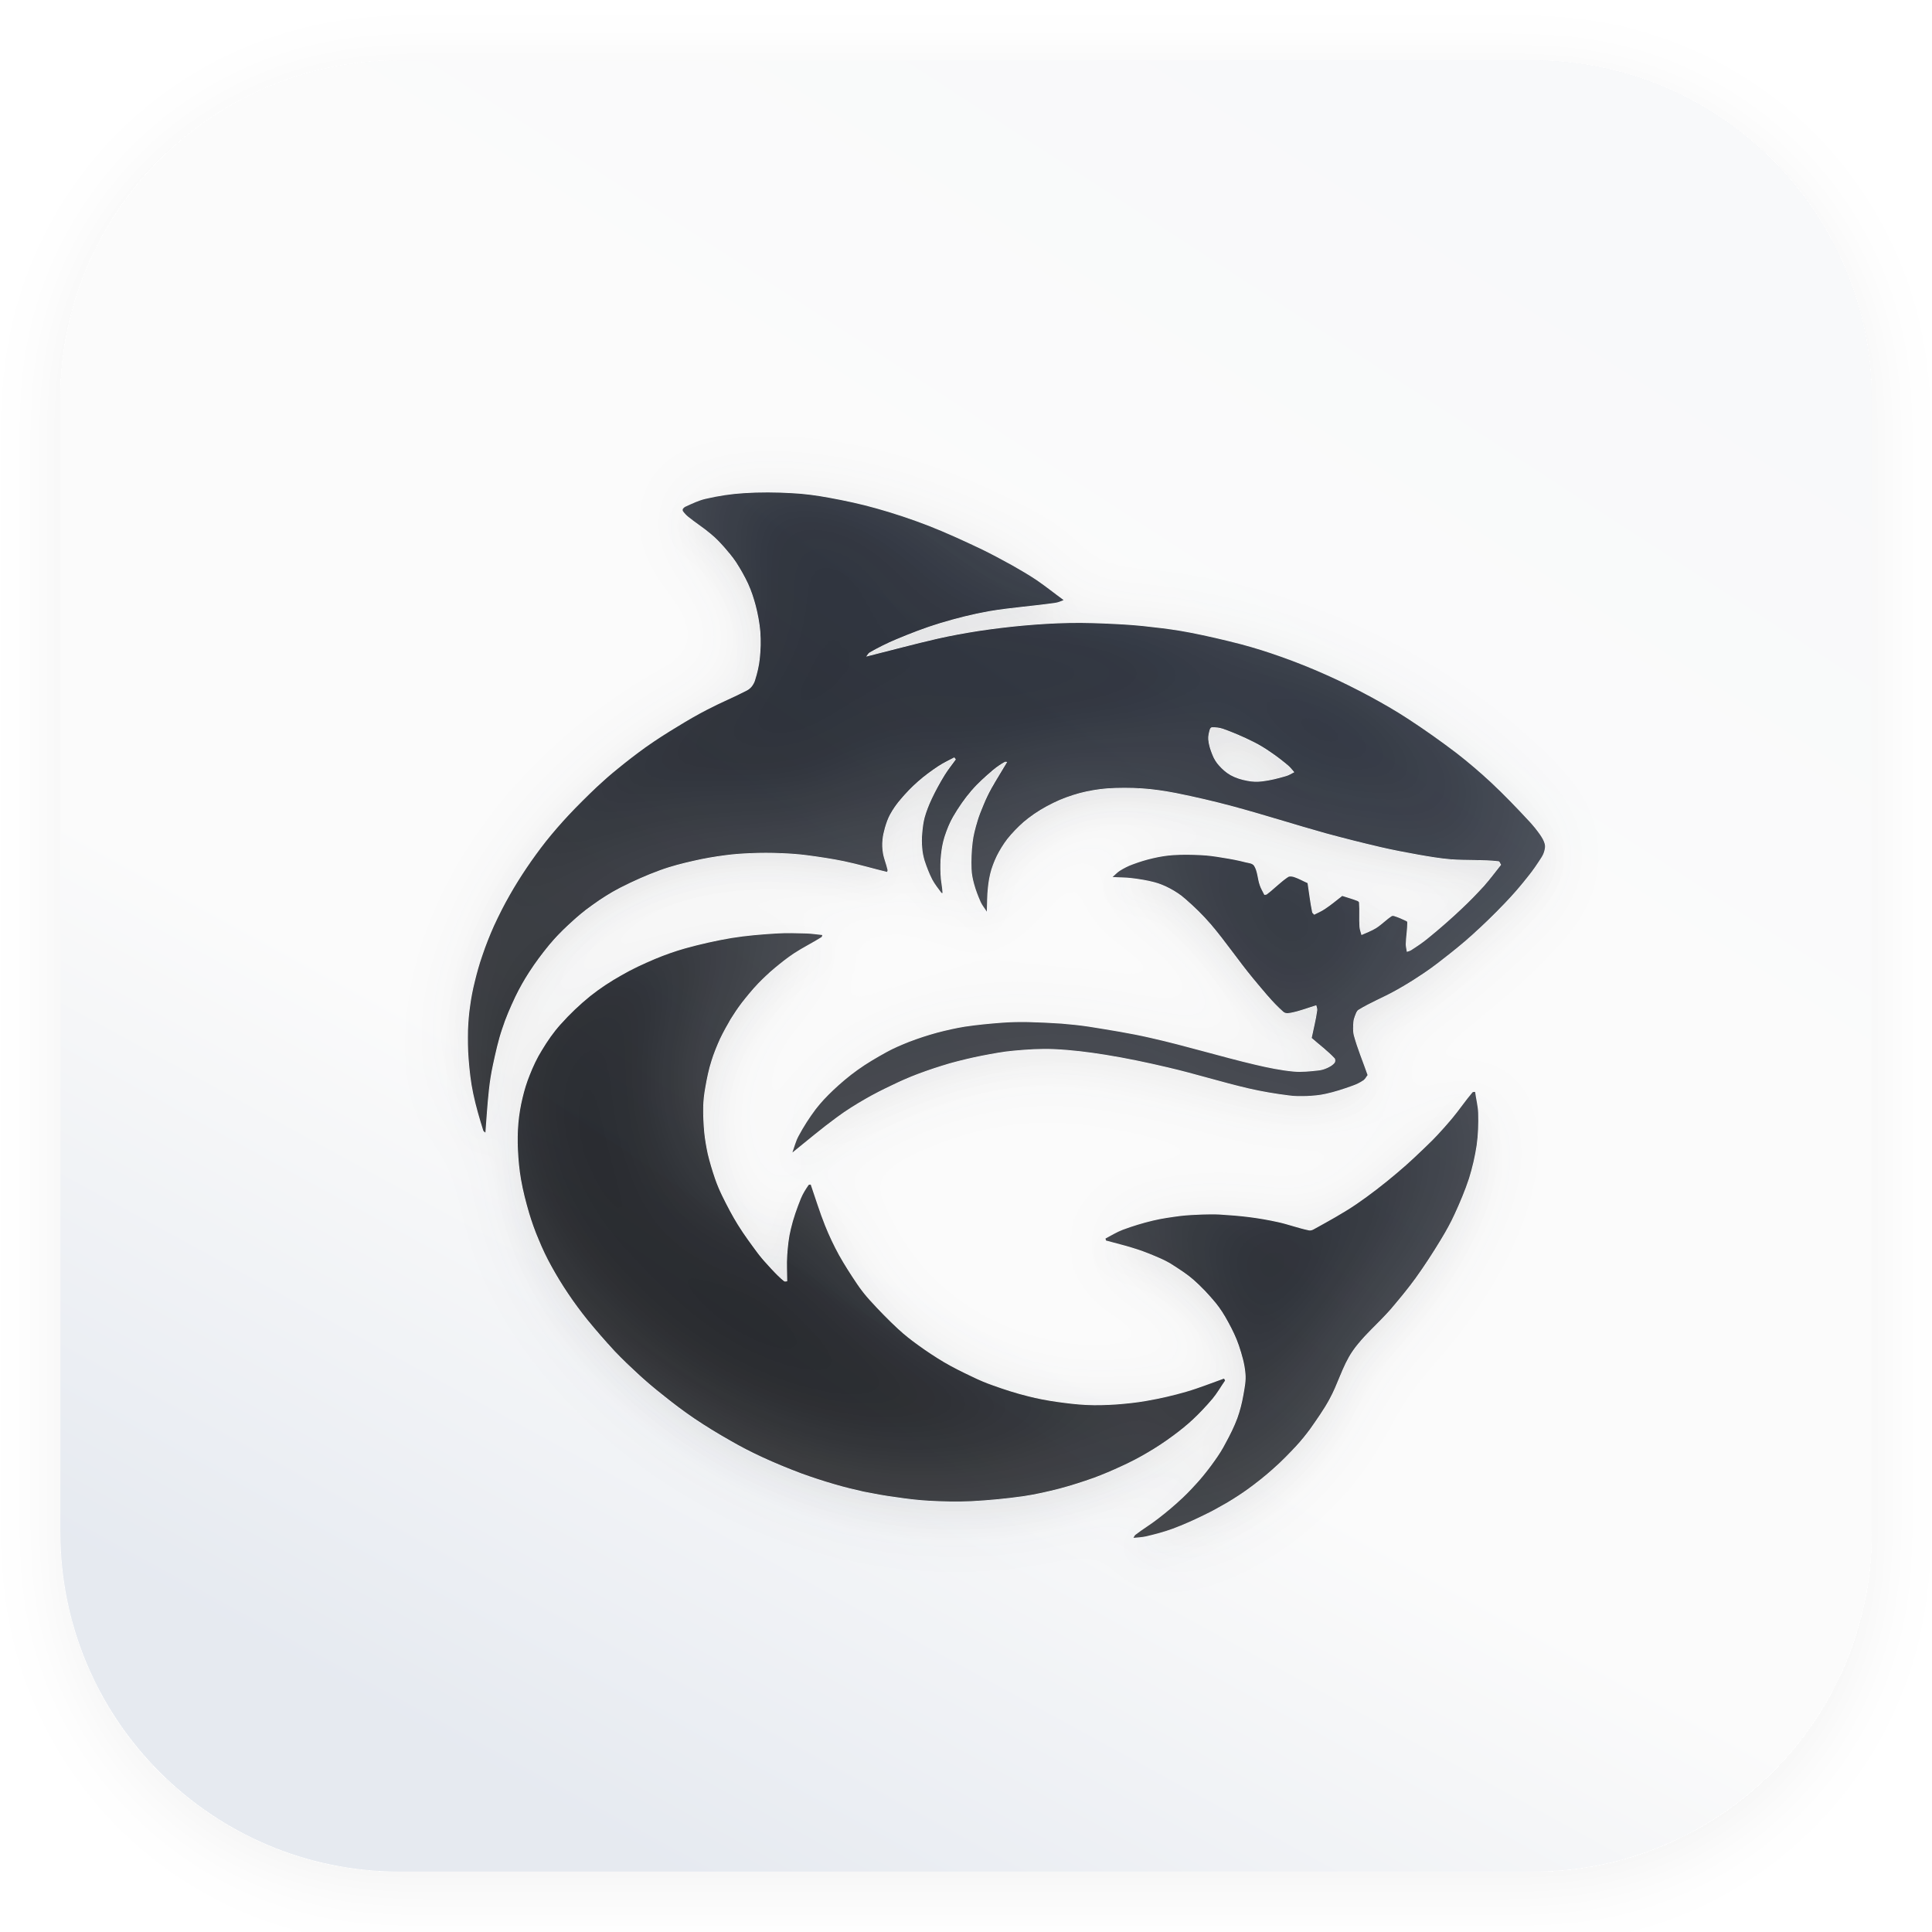
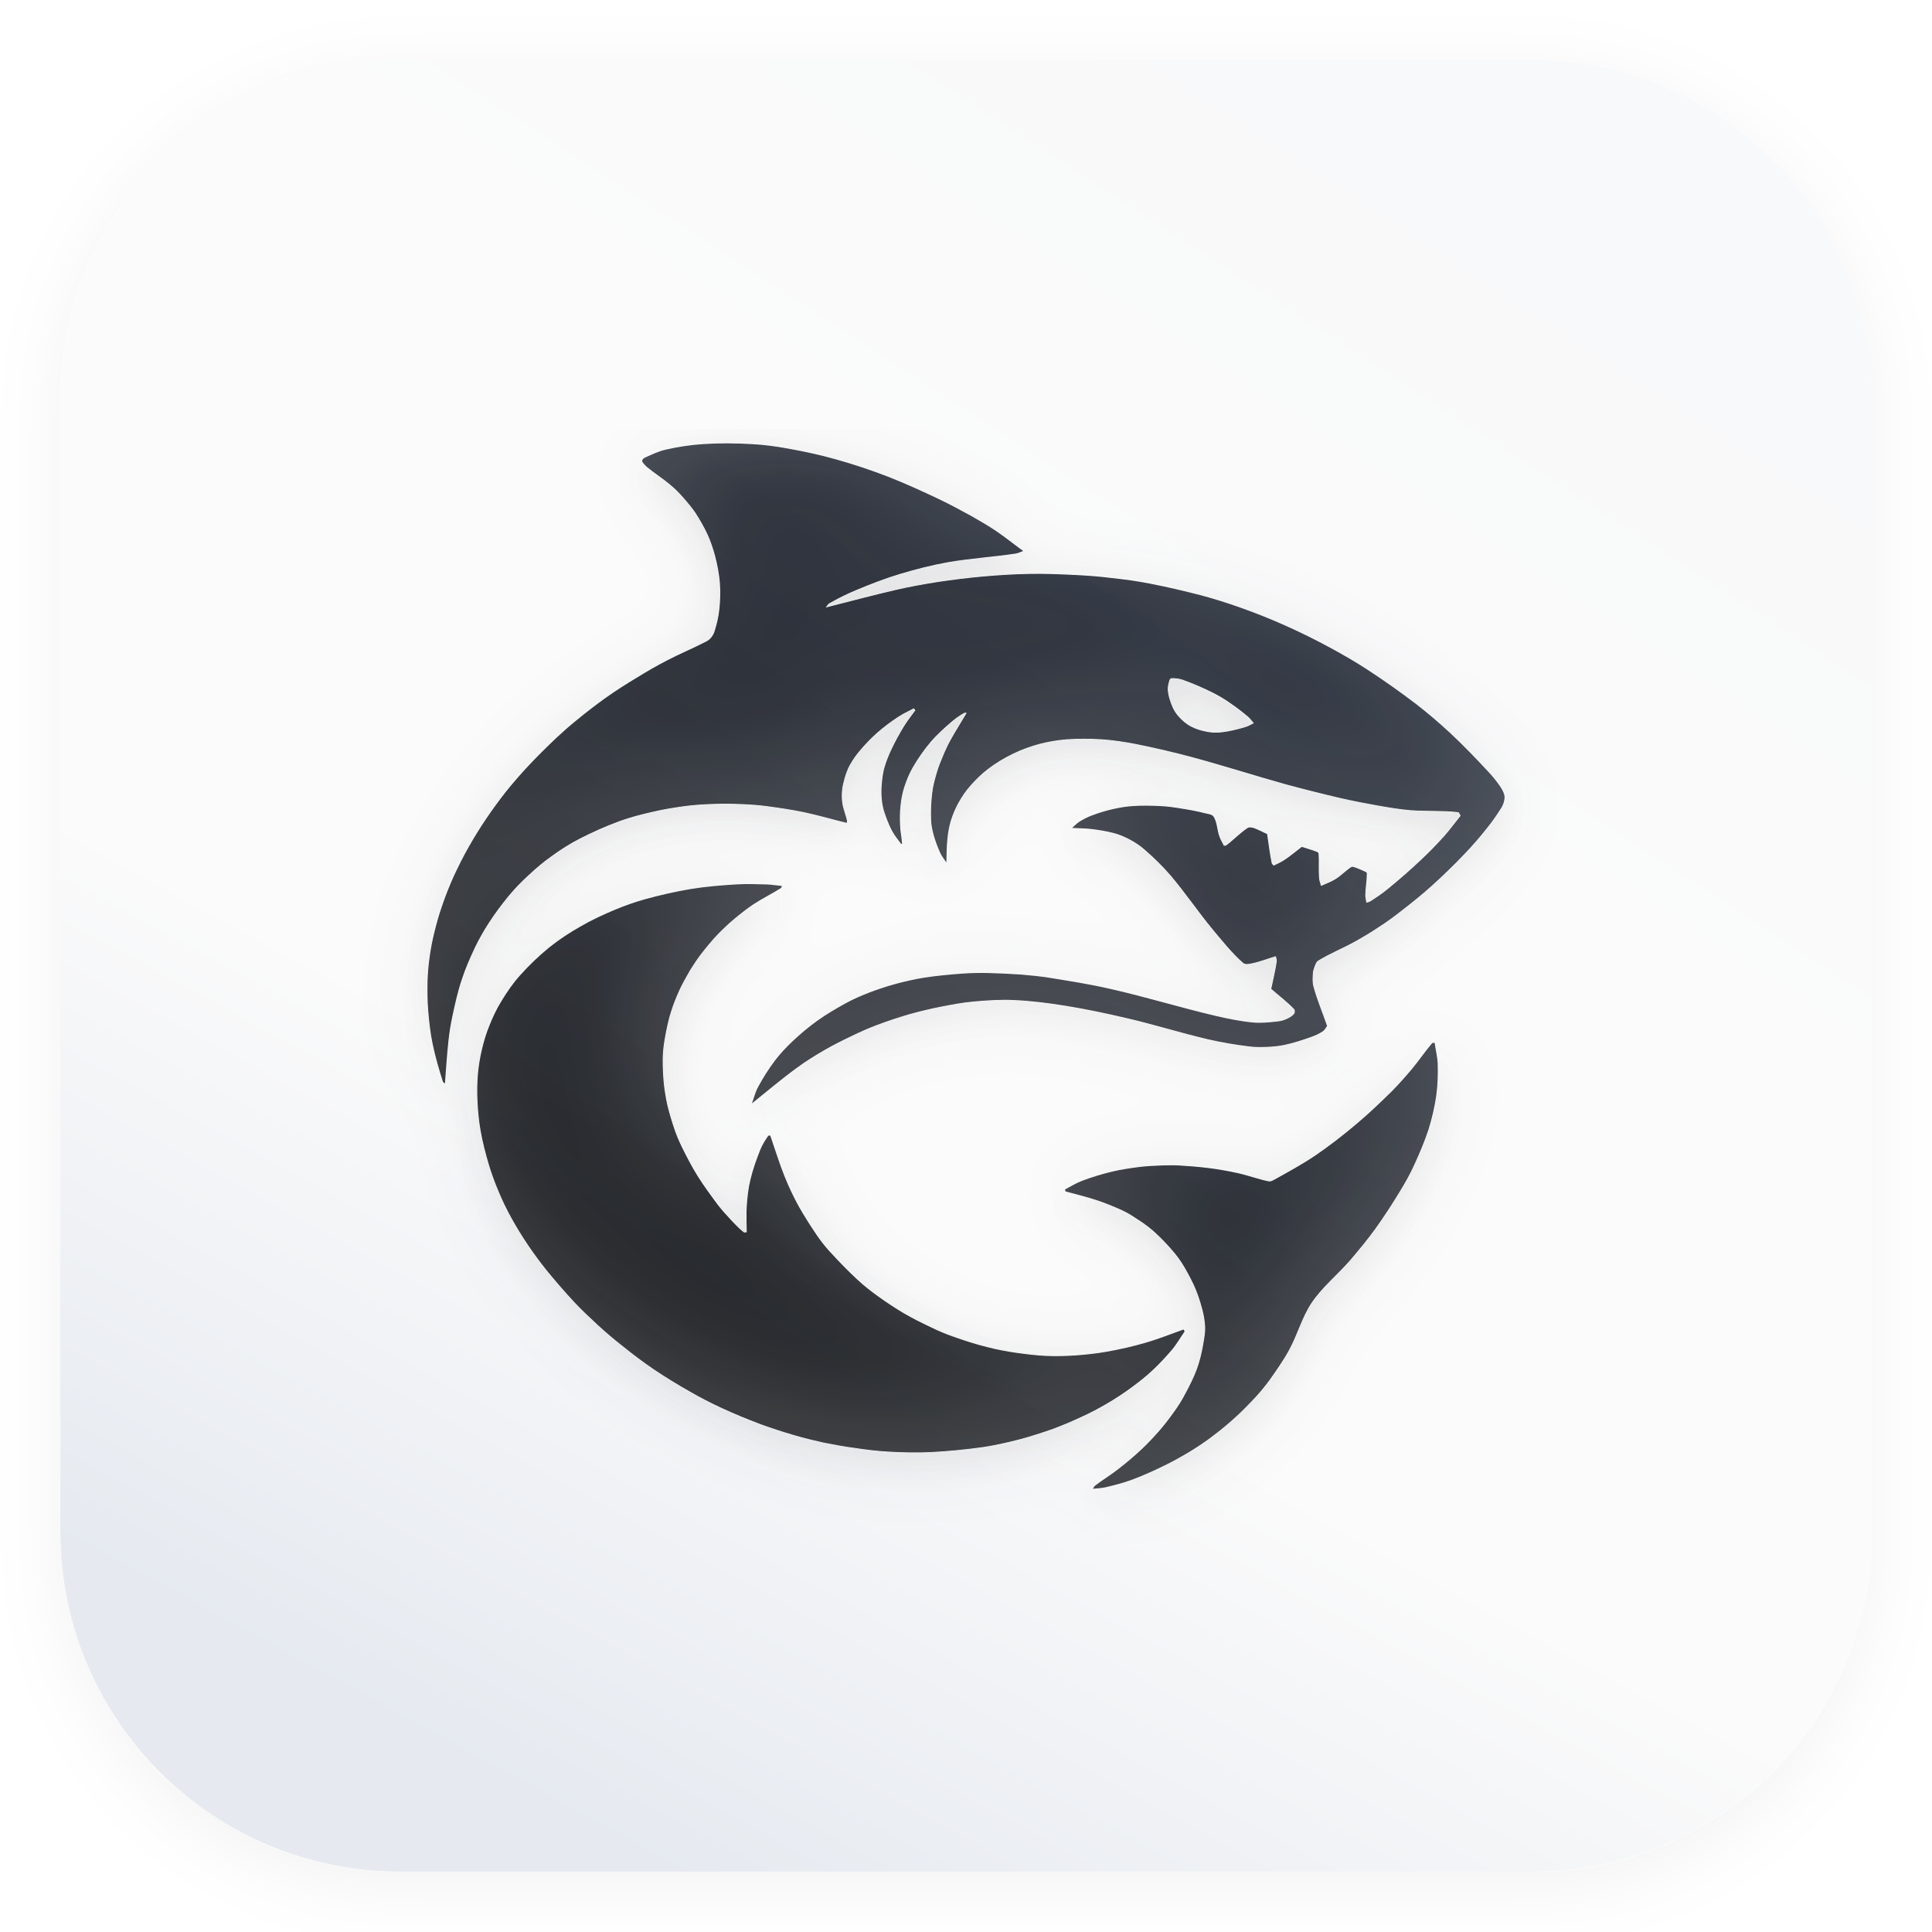
<svg xmlns="http://www.w3.org/2000/svg" width="1024" height="1024" viewBox="0 0 1024 1024" fill="none">
  <g transform="translate(32 32) scale(0.9375) translate(-40 -32)">
    <g filter="url(#filter0_d_1637_371)">
      <rect rx="192" width="1024" height="1024" transform="translate(40 32)" fill="#FBFBFB" />
      <rect rx="192" width="1024" height="1024" transform="translate(40 32)" fill="url(#paint0_linear_1637_371)" fill-opacity="0.4" />
      <rect rx="192" width="1024" height="1024" transform="translate(40 32)" fill="url(#paint1_linear_1637_371)" fill-opacity="0.8" />
      <g id="tray-glyph" filter="url(#filter1_ddi_1637_371)">
-         <path d="M892.7 636.0C892.1 636.1 891.4 635.9 891.0 636.3C886.3 641.8 882.3 647.8 877.7 653.3C873.5 658.3 869.2 663.1 864.7 667.7C857.1 675.1 849.5 682.5 841.3 689.3C832.8 696.5 823.9 703.4 814.7 709.7C805.8 715.7 796.4 720.8 787.0 726.0C786.1 726.5 785.0 726.9 784.0 726.7C777.1 725.3 770.5 722.8 763.7 721.3C757.4 719.9 751.0 718.8 744.7 718.0C738.3 717.2 731.8 716.7 725.3 716.3C721.6 716.1 717.8 716.2 714.0 716.3C709.1 716.5 704.2 716.7 699.3 717.3C693.4 718.1 687.5 718.9 681.7 720.3C675.0 721.9 668.4 723.9 662.0 726.3C658.0 727.8 654.4 730.1 650.7 732.0C650.8 732.4 650.9 732.9 651.0 733.3C657.8 735.2 664.7 736.8 671.3 739.0C676.8 740.8 682.1 743.0 687.3 745.3C690.1 746.6 692.8 748.0 695.3 749.7C699.8 752.6 704.3 755.5 708.3 759.0C713.5 763.6 718.3 768.7 722.7 774.0C725.9 777.9 728.6 782.2 731.0 786.7C733.7 791.6 736.2 796.7 738.0 802.0C740.0 808.0 741.8 814.1 742.3 820.3C742.8 825.0 741.8 829.7 741.0 834.3C740.1 839.5 738.8 844.7 737.0 849.7C734.9 855.3 732.2 860.7 729.3 866.0C727.3 869.9 724.9 873.7 722.3 877.3C719.3 881.6 716.1 885.7 712.7 889.7C709.1 893.8 705.3 897.9 701.3 901.7C696.2 906.5 690.9 911.0 685.3 915.3C680.5 919.1 675.2 922.2 670.3 926.0C669.7 926.5 669.4 927.3 669.0 928.0C671.8 927.7 674.6 927.6 677.3 927.0C683.2 925.6 689.0 924.1 694.7 922.0C701.7 919.4 708.6 916.3 715.3 913.0C720.6 910.5 725.7 907.6 730.7 904.7C735.2 902.0 739.7 899.1 744.0 896.0C749.9 891.7 755.6 887.2 761.0 882.3C766.2 877.7 771.0 872.7 775.7 867.7C778.9 864.2 781.9 860.5 784.7 856.7C789.1 850.4 793.6 844.1 797.3 837.3C802.9 827.2 805.8 815.6 812.3 806.0C819.4 795.6 829.5 787.5 837.7 778.0C843.2 771.5 848.7 764.9 853.7 758.0C859.6 749.8 865.1 741.3 870.3 732.7C873.6 727.3 876.7 721.7 879.3 716.0C882.8 708.4 886.1 700.6 888.7 692.7C890.9 685.6 892.6 678.3 893.7 671.0C894.7 663.9 894.9 656.8 894.7 649.7C894.5 645.1 893.3 640.6 892.7 636.0Z M281.7 608.7C278.5 613.8 275.9 619.4 273.7 625.0C271.7 629.9 270.2 634.9 269.0 640.0C267.7 645.4 266.8 650.8 266.3 656.3C265.8 662.2 265.7 668.1 266.0 674.0C266.3 680.5 266.9 687.0 268.0 693.3C269.3 700.8 271.2 708.1 273.3 715.3C275.1 721.3 277.2 727.2 279.7 733.0C282.1 738.9 284.9 744.7 288.0 750.3C291.4 756.5 295.1 762.5 299.0 768.3C302.9 774.1 307.0 779.6 311.3 785.0C317.1 792.1 323.1 799.0 329.3 805.7C334.2 810.9 339.4 815.8 344.7 820.7C349.8 825.4 355.2 830.0 360.7 834.3C367.4 839.7 374.2 844.9 381.3 849.7C389.0 854.9 396.9 859.7 405.0 864.3C411.9 868.3 419.1 872.0 426.3 875.3C434.5 879.1 442.9 882.5 451.3 885.7C458.7 888.4 466.1 890.8 473.7 893.0C479.8 894.8 486.1 896.3 492.3 897.7C499.3 899.1 506.3 900.4 513.3 901.3C520.6 902.4 528.0 903.3 535.3 903.7C544.4 904.2 553.6 904.4 562.7 904.0C574.2 903.4 585.6 902.3 597.0 900.7C605.0 899.5 612.9 897.7 620.7 895.7C628.2 893.7 635.7 891.3 643.0 888.7C649.2 886.4 655.3 883.8 661.3 881.0C667.0 878.4 672.6 875.5 678.0 872.3C683.7 869.0 689.3 865.3 694.7 861.3C699.2 858.0 703.6 854.5 707.7 850.7C712.3 846.4 716.6 841.8 720.7 837.0C723.8 833.3 726.2 829.0 729.0 825.0C728.8 824.6 728.6 824.1 728.3 823.7C720.1 826.6 712.0 829.9 703.7 832.3C695.1 834.8 686.4 836.8 677.7 838.3C671.0 839.5 664.1 840.2 657.3 840.7C651.0 841.1 644.7 841.3 638.3 841.0C631.9 840.7 625.4 839.9 619.0 839.0C612.6 838.1 606.2 836.9 600.0 835.3C592.3 833.4 584.8 831.0 577.3 828.3C572.4 826.6 567.7 824.6 563.0 822.3C556.9 819.4 550.8 816.4 545.0 813.0C539.3 809.6 533.7 805.9 528.3 802.0C523.7 798.7 519.2 795.2 515.0 791.3C508.5 785.3 502.3 778.9 496.3 772.3C493.3 769.0 490.5 765.4 488.0 761.7C483.9 755.6 479.9 749.4 476.3 743.0C472.8 736.6 469.7 730.1 467.0 723.3C463.5 714.6 460.8 705.6 457.7 696.7C457.2 696.8 456.6 696.6 456.3 697.0C454.4 699.7 452.6 702.6 451.3 705.7C448.7 712.2 446.3 718.8 444.7 725.7C443.3 731.3 442.7 737.2 442.3 743.0C441.9 748.7 442.3 754.3 442.3 760.0C441.7 760.0 440.9 760.4 440.3 760.0C437.3 757.6 434.6 754.8 432.0 752.0C429.0 748.8 426.0 745.5 423.3 742.0C418.7 735.8 414.1 729.6 410.0 723.0C406.2 716.9 402.9 710.5 399.7 704.0C397.9 700.3 396.3 696.5 395.0 692.7C393.2 687.4 391.6 682.1 390.3 676.7C389.3 672.1 388.5 667.4 388.0 662.7C387.5 657.1 387.2 651.6 387.3 646.0C387.4 641.6 387.9 637.3 388.7 633.0C389.7 627.2 390.9 621.3 392.7 615.7C394.2 610.8 396.2 606.0 398.3 601.3C400.4 596.9 402.8 592.6 405.3 588.3C407.5 584.8 409.8 581.3 412.3 578.0C415.8 573.5 419.4 569.1 423.3 565.0C426.7 561.5 430.3 558.1 434.0 555.0C438.1 551.6 442.2 548.3 446.7 545.3C452.5 541.5 458.8 538.4 464.7 534.7C465.1 534.4 465.1 533.8 465.3 533.3C461.9 533.0 458.5 532.4 455.0 532.3C448.4 532.1 441.9 531.9 435.3 532.3C425.4 532.9 415.5 533.7 405.7 535.3C395.6 537.0 385.5 539.3 375.7 542.0C368.9 543.9 362.2 546.3 355.7 549.0C348.2 552.2 340.7 555.6 333.7 559.7C326.6 563.7 319.7 568.2 313.3 573.3C306.4 578.9 299.9 585.1 294.0 591.7C289.3 596.9 285.3 602.7 281.7 608.7Z M236.7 637.0C238.4 645.2 240.8 653.3 243.3 661.3C243.5 661.9 244.2 662.2 244.7 662.7C245.4 653.3 246.0 644.0 247.0 634.7C247.6 629.1 248.5 623.5 249.7 618.0C251.4 610.2 253.1 602.3 255.7 594.7C258.0 587.5 261.1 580.5 264.3 573.7C267.0 568.1 270.0 562.8 273.3 557.7C277.3 551.5 281.7 545.6 286.3 540.0C290.2 535.3 294.5 530.8 299.0 526.7C304.0 522.0 309.1 517.6 314.7 513.7C320.5 509.5 326.6 505.6 333.0 502.3C341.3 498.1 349.9 494.2 358.7 491.0C365.9 488.3 373.5 486.4 381.0 484.7C387.9 483.1 395.0 481.9 402.0 481.0C407.4 480.3 412.9 479.9 418.3 479.7C425.0 479.4 431.7 479.4 438.3 479.7C443.9 479.9 449.5 480.3 455.0 481.0C463.3 482.1 471.5 483.3 479.7 485.0C489.1 487.0 498.3 489.7 507.7 492.0C507.8 491.6 508.1 491.1 508.0 490.7C507.2 487.0 505.6 483.4 505.0 479.7C504.5 476.8 504.4 473.9 504.7 471.0C504.9 468.3 505.6 465.6 506.3 463.0C507.2 460.0 508.2 457.0 509.7 454.3C511.6 450.8 514.0 447.4 516.7 444.3C520.1 440.3 523.7 436.5 527.7 433.0C532.0 429.2 536.6 425.8 541.3 422.7C544.6 420.5 548.2 418.9 551.7 417.0C552.0 417.4 552.3 417.9 552.7 418.3C550.2 421.8 547.5 425.1 545.3 428.7C542.3 433.6 539.5 438.7 537.0 444.0C535.1 448.0 533.5 452.1 532.3 456.3C531.4 459.7 531.0 463.2 530.7 466.7C530.4 469.9 530.4 473.1 530.7 476.3C530.9 479.2 531.5 482.0 532.3 484.7C533.7 488.9 535.3 493.1 537.3 497.0C539.0 500.1 541.2 502.9 543.3 505.7C543.5 505.8 544.0 505.9 544.0 505.7C543.8 501.6 542.8 497.7 542.7 493.7C542.5 489.3 542.5 485.0 543.0 480.7C543.4 476.7 544.1 472.8 545.3 469.0C546.8 464.4 548.6 459.8 551.0 455.7C554.5 449.7 558.5 443.9 563.0 438.7C567.2 433.8 572.1 429.5 577.0 425.3C579.4 423.3 582.0 421.5 584.7 420.0C585.1 419.7 585.8 420.0 586.3 420.0C582.9 425.8 579.3 431.4 576.0 437.3C574.1 440.7 572.5 444.1 571.0 447.7C569.4 451.5 567.8 455.4 566.7 459.3C565.4 463.7 564.2 468.1 563.7 472.7C563.0 478.4 562.8 484.2 563.0 490.0C563.1 493.4 563.8 496.7 564.7 500.0C565.8 504.0 567.3 507.9 569.0 511.7C570.0 513.9 571.7 515.9 573.0 518.0C573.2 512.8 573.1 507.5 573.7 502.3C574.1 498.3 574.8 494.2 576.0 490.3C577.3 486.3 578.9 482.4 581.0 478.7C583.2 474.8 585.7 471.0 588.7 467.7C592.2 463.7 596.1 459.9 600.3 456.7C605.4 452.8 610.9 449.5 616.7 446.7C622.2 444.0 628.1 441.9 634.0 440.3C639.8 438.8 645.7 437.8 651.7 437.3C659.3 436.8 667.0 436.8 674.7 437.3C682.1 437.8 689.4 438.9 696.7 440.3C709.2 442.8 721.7 445.7 734.0 449.0C754.4 454.5 774.6 461.0 795.0 466.7C806.8 469.9 818.7 472.9 830.7 475.7C838.9 477.6 847.3 479.2 855.7 480.7C862.6 481.9 869.6 483.1 876.7 483.7C887.1 484.5 897.6 483.8 908.0 485.0C908.9 485.1 909.1 486.6 909.7 487.3C906.0 491.9 902.6 496.6 898.7 501.0C893.9 506.3 888.9 511.4 883.7 516.3C876.7 522.9 869.4 529.3 862.0 535.3C858.4 538.3 854.6 540.8 850.7 543.3C849.9 543.8 848.9 544.0 848.0 544.3C847.8 542.7 847.3 541.0 847.3 539.3C847.4 534.5 848.3 529.8 848.3 525.0C848.3 524.5 847.8 524.2 847.3 524.0C845.0 522.9 842.5 521.8 840.0 521.0C839.4 520.8 838.6 520.6 838.0 521.0C834.5 523.3 831.6 526.4 828.0 528.7C825.0 530.6 821.6 531.8 818.3 533.3C817.9 531.6 817.1 529.8 817.0 528.0C816.6 522.7 817.1 517.3 816.7 512.0C816.6 511.5 816.1 511.2 815.7 511.0C812.4 509.7 809.0 508.8 805.7 507.7C801.9 510.6 798.3 513.7 794.3 516.3C792.1 517.8 789.7 518.8 787.3 520.0C786.9 519.4 786.1 519.0 786.0 518.3C784.7 512.1 784.0 505.7 783.0 499.3C780.0 498.0 777.1 496.3 774.0 495.3C772.8 495.0 771.4 494.7 770.3 495.3C765.3 498.6 761.1 503.1 756.3 506.7C755.9 507.0 755.2 506.9 754.7 507.0C753.7 504.9 752.4 502.9 751.7 500.7C750.2 496.5 750.3 491.7 748.0 488.0C746.9 486.3 744.3 486.2 742.3 485.7C737.4 484.4 732.4 483.5 727.3 482.7C722.6 481.9 717.8 481.2 713.0 481.0C707.0 480.7 701.0 480.6 695.0 481.0C690.6 481.3 686.3 482.0 682.0 483.0C677.5 484.0 673.0 485.4 668.7 487.0C665.6 488.1 662.7 489.6 660.0 491.3C658.3 492.4 656.9 494.0 655.3 495.3C659.4 495.6 663.6 495.5 667.7 496.0C672.7 496.6 677.8 497.4 682.7 498.7C686.1 499.6 689.5 501.0 692.7 502.7C696.3 504.6 699.9 506.9 703.0 509.7C708.9 514.8 714.6 520.4 719.7 526.3C729.4 537.7 737.8 550.2 747.3 561.7C753.7 569.3 759.9 577.2 767.3 583.7C768.8 584.9 771.1 584.4 773.0 584.0C778.3 582.9 783.4 580.9 788.7 579.3C788.9 580.4 789.5 581.5 789.3 582.7C788.5 588.7 786.9 594.7 785.7 600.7C790.7 605.1 796.1 609.1 800.7 614.0C801.3 614.7 801.3 616.2 800.7 617.0C799.5 618.5 797.7 619.5 796.0 620.3C794.1 621.2 792.1 621.8 790.0 622.0C784.6 622.6 779.1 623.2 773.7 622.7C765.4 621.9 757.1 620.2 749.0 618.3C726.0 612.9 703.4 605.9 680.3 600.7C666.9 597.6 653.3 595.5 639.7 593.3C633.7 592.4 627.7 591.8 621.7 591.3C614.5 590.8 607.2 590.5 600.0 590.3C594.4 590.2 588.9 590.3 583.3 590.7C575.1 591.3 566.8 592.1 558.7 593.3C552.5 594.3 546.4 595.7 540.3 597.3C534.1 599.0 528.0 601.0 522.0 603.3C517.0 605.3 512.0 607.4 507.3 610.0C500.8 613.6 494.4 617.3 488.3 621.7C482.7 625.7 477.4 630.2 472.3 635.0C468.3 638.8 464.4 642.9 461.0 647.3C456.8 652.9 453.0 658.8 449.7 665.0C447.9 668.3 447.0 672.1 445.7 675.7C455.3 668.0 464.7 660.0 474.7 652.7C480.6 648.3 486.9 644.4 493.3 640.7C499.0 637.4 504.8 634.5 510.7 631.7C516.2 629.0 521.9 626.5 527.7 624.3C534.6 621.7 541.6 619.4 548.7 617.3C555.6 615.4 562.6 613.7 569.7 612.3C576.6 611.0 583.6 609.6 590.7 609.0C599.4 608.2 608.2 607.6 617.0 608.0C628.3 608.5 639.5 609.9 650.7 611.7C664.4 613.9 678.1 616.8 691.7 620.0C709.3 624.1 726.7 629.6 744.3 633.7C753.0 635.7 761.8 637.2 770.7 638.3C774.6 638.9 778.7 638.8 782.7 638.7C786.7 638.5 790.7 638.2 794.7 637.3C800.7 636.0 806.5 634.1 812.3 632.0C814.9 631.1 817.4 629.9 819.7 628.3C820.8 627.5 821.4 626.1 822.3 625.0C819.3 616.3 815.7 607.9 813.3 599.0C812.6 596.2 812.8 593.2 813.0 590.3C813.1 589.0 813.5 587.6 814.0 586.3C814.6 584.9 815.0 583.2 816.3 582.3C823.9 577.6 832.2 574.3 840.0 570.0C845.4 567.0 850.8 563.8 856.0 560.3C861.3 556.9 866.4 553.2 871.3 549.3C877.9 544.2 884.5 538.9 890.7 533.3C898.1 526.6 905.4 519.6 912.3 512.3C917.6 506.8 922.6 501.0 927.3 495.0C930.5 491.1 933.3 486.9 936.0 482.7C936.9 481.3 937.6 479.9 938.0 478.3C938.4 476.8 938.7 475.2 938.3 473.7C937.7 471.4 936.4 469.3 935.0 467.3C932.9 464.3 930.5 461.4 928.0 458.7C919.9 450.0 911.7 441.4 903.0 433.3C895.9 426.7 888.4 420.3 880.7 414.3C870.3 406.4 859.6 398.8 848.7 391.7C840.6 386.4 832.2 381.6 823.7 377.0C814.4 372.0 805.0 367.3 795.3 363.0C785.5 358.6 775.5 354.6 765.3 351.0C756.9 348.0 748.3 345.3 739.7 343.0C728.5 340.1 717.3 337.5 706.0 335.3C697.8 333.7 689.6 332.6 681.3 331.7C673.4 330.7 665.4 330.1 657.3 329.7C647.2 329.2 637.1 328.8 627.0 329.0C617.0 329.2 607.0 329.8 597.0 330.7C587.1 331.6 577.2 332.8 567.3 334.3C558.4 335.7 549.5 337.3 540.7 339.3C525.0 342.9 509.6 347.1 494.0 351.0C494.8 350.1 495.3 348.9 496.3 348.3C501.9 345.1 507.7 342.2 513.7 339.7C523.2 335.7 532.8 332.0 542.7 329.0C553.1 325.9 563.6 323.2 574.3 321.3C588.9 318.8 603.7 317.9 618.3 315.7C620.1 315.4 621.7 314.6 623.3 314.0C617.4 309.7 611.7 305.1 605.7 301.0C600.5 297.5 595.1 294.4 589.7 291.3C582.8 287.5 575.8 283.7 568.7 280.3C557.5 275.0 546.2 269.8 534.7 265.3C523.5 261.0 512.2 257.2 500.7 254.0C490.5 251.1 480.1 248.9 469.7 247.0C461.6 245.5 453.5 244.4 445.3 244.0C434.9 243.4 424.4 243.3 414.0 244.0C405.6 244.5 397.2 245.8 389.0 247.7C384.5 248.7 380.2 250.8 376.0 252.7C375.2 253.0 374.5 253.6 374.0 254.3C373.8 254.7 373.8 255.3 374.0 255.7C374.9 257.0 376.1 258.3 377.3 259.3C382.2 263.3 387.5 266.6 392.3 270.7C395.5 273.3 398.3 276.3 401.0 279.3C403.7 282.4 406.4 285.6 408.7 289.0C411.7 293.6 414.4 298.4 416.7 303.3C418.8 307.9 420.4 312.8 421.7 317.7C423.1 323.2 424.2 328.9 424.7 334.7C425.1 340.7 425.0 346.7 424.3 352.7C423.8 357.3 422.7 361.9 421.3 366.3C420.9 367.9 420.0 369.4 419.0 370.7C418.1 371.8 416.9 372.7 415.7 373.3C407.2 377.7 398.4 381.3 390.0 385.7C383.4 389.1 377.0 392.8 370.7 396.7C363.5 401.0 356.5 405.5 349.7 410.3C343.3 414.9 337.1 419.7 331.0 424.7C326.4 428.4 322.0 432.3 317.7 436.3C311.3 442.4 305.0 448.6 299.0 455.0C293.9 460.5 289.0 466.1 284.3 472.0C279.9 477.6 275.7 483.4 271.7 489.3C267.8 495.1 264.1 501.0 260.7 507.0C256.9 513.6 253.5 520.4 250.3 527.3C247.5 533.6 244.9 540.1 242.7 546.7C240.7 552.4 239.1 558.2 237.7 564.0C236.4 569.2 235.4 574.4 234.7 579.7C233.9 585.0 233.5 590.3 233.3 595.7C233.2 601.9 233.2 608.1 233.7 614.3C234.3 621.9 235.1 629.5 236.7 637.0Z M719.0 398.7C719.2 398.1 719.7 397.4 720.3 397.3C722.8 397.2 725.3 397.5 727.7 398.3C734.4 400.7 740.9 403.5 747.3 406.7C751.4 408.7 755.3 411.1 759.0 413.7C762.9 416.3 766.7 419.3 770.3 422.3C771.8 423.6 773.0 425.2 774.3 426.7C772.4 427.6 770.7 428.8 768.7 429.3C763.6 430.8 758.5 432.1 753.3 432.7C750.0 433.1 746.6 433.0 743.3 432.3C739.6 431.6 736.0 430.5 732.7 428.7C729.8 427.1 727.2 424.8 725.0 422.3C723.2 420.3 721.7 417.9 720.7 415.3C719.4 412.1 718.3 408.8 718.0 405.3C717.8 403.1 718.4 400.8 719.0 398.7Z" transform="translate(68.995 65.991) scale(0.86349)" fill="url(#paint2_linear_1637_371)" fill-opacity="0.9" />
+         <path d="M892.7 636.0C892.1 636.1 891.4 635.9 891.0 636.3C886.3 641.8 882.3 647.8 877.7 653.3C873.5 658.3 869.2 663.1 864.7 667.7C857.1 675.1 849.5 682.5 841.3 689.3C832.8 696.5 823.9 703.4 814.7 709.7C805.8 715.7 796.4 720.8 787.0 726.0C786.1 726.5 785.0 726.9 784.0 726.7C777.1 725.3 770.5 722.8 763.7 721.3C757.4 719.9 751.0 718.8 744.7 718.0C738.3 717.2 731.8 716.7 725.3 716.3C721.6 716.1 717.8 716.2 714.0 716.3C709.1 716.5 704.2 716.7 699.3 717.3C693.4 718.1 687.5 718.9 681.7 720.3C675.0 721.9 668.4 723.9 662.0 726.3C658.0 727.8 654.4 730.1 650.7 732.0C650.8 732.4 650.9 732.9 651.0 733.3C657.8 735.2 664.7 736.8 671.3 739.0C676.8 740.8 682.1 743.0 687.3 745.3C690.1 746.6 692.8 748.0 695.3 749.7C699.8 752.6 704.3 755.5 708.3 759.0C713.5 763.6 718.3 768.7 722.7 774.0C725.9 777.9 728.6 782.2 731.0 786.7C733.7 791.6 736.2 796.7 738.0 802.0C740.0 808.0 741.8 814.1 742.3 820.3C742.8 825.0 741.8 829.7 741.0 834.3C740.1 839.5 738.8 844.7 737.0 849.7C734.9 855.3 732.2 860.7 729.3 866.0C727.3 869.9 724.9 873.7 722.3 877.3C719.3 881.6 716.1 885.7 712.7 889.7C709.1 893.8 705.3 897.9 701.3 901.7C696.2 906.5 690.9 911.0 685.3 915.3C680.5 919.1 675.2 922.2 670.3 926.0C669.7 926.5 669.4 927.3 669.0 928.0C671.8 927.7 674.6 927.6 677.3 927.0C683.2 925.6 689.0 924.1 694.7 922.0C701.7 919.4 708.6 916.3 715.3 913.0C720.6 910.5 725.7 907.6 730.7 904.7C735.2 902.0 739.7 899.1 744.0 896.0C749.9 891.7 755.6 887.2 761.0 882.3C766.2 877.7 771.0 872.7 775.7 867.7C778.9 864.2 781.9 860.5 784.7 856.7C789.1 850.4 793.6 844.1 797.3 837.3C802.9 827.2 805.8 815.6 812.3 806.0C819.4 795.6 829.5 787.5 837.7 778.0C843.2 771.5 848.7 764.9 853.7 758.0C859.6 749.8 865.1 741.3 870.3 732.7C873.6 727.3 876.7 721.7 879.3 716.0C882.8 708.4 886.1 700.6 888.7 692.7C890.9 685.6 892.6 678.3 893.7 671.0C894.7 663.9 894.9 656.8 894.7 649.7C894.5 645.1 893.3 640.6 892.7 636.0Z M281.7 608.7C278.5 613.8 275.9 619.4 273.7 625.0C271.7 629.9 270.2 634.9 269.0 640.0C267.7 645.4 266.8 650.8 266.3 656.3C265.8 662.2 265.7 668.1 266.0 674.0C266.3 680.5 266.9 687.0 268.0 693.3C269.3 700.8 271.2 708.1 273.3 715.3C275.1 721.3 277.2 727.2 279.7 733.0C282.1 738.9 284.9 744.7 288.0 750.3C291.4 756.5 295.1 762.5 299.0 768.3C302.9 774.1 307.0 779.6 311.3 785.0C317.1 792.1 323.1 799.0 329.3 805.7C334.2 810.9 339.4 815.8 344.7 820.7C349.8 825.4 355.2 830.0 360.7 834.3C367.4 839.7 374.2 844.9 381.3 849.7C389.0 854.9 396.9 859.7 405.0 864.3C411.9 868.3 419.1 872.0 426.3 875.3C434.5 879.1 442.9 882.5 451.3 885.7C458.7 888.4 466.1 890.8 473.7 893.0C479.8 894.8 486.1 896.3 492.3 897.7C499.3 899.1 506.3 900.4 513.3 901.3C520.6 902.4 528.0 903.3 535.3 903.7C544.4 904.2 553.6 904.4 562.7 904.0C574.2 903.4 585.6 902.3 597.0 900.7C605.0 899.5 612.9 897.7 620.7 895.7C628.2 893.7 635.7 891.3 643.0 888.7C649.2 886.4 655.3 883.8 661.3 881.0C667.0 878.4 672.6 875.5 678.0 872.3C683.7 869.0 689.3 865.3 694.7 861.3C699.2 858.0 703.6 854.5 707.7 850.7C712.3 846.4 716.6 841.8 720.7 837.0C723.8 833.3 726.2 829.0 729.0 825.0C728.8 824.6 728.6 824.1 728.3 823.7C720.1 826.6 712.0 829.9 703.7 832.3C695.1 834.8 686.4 836.8 677.7 838.3C671.0 839.5 664.1 840.2 657.3 840.7C651.0 841.1 644.7 841.3 638.3 841.0C631.9 840.7 625.4 839.9 619.0 839.0C612.6 838.1 606.2 836.9 600.0 835.3C592.3 833.4 584.8 831.0 577.3 828.3C572.4 826.6 567.7 824.6 563.0 822.3C556.9 819.4 550.8 816.4 545.0 813.0C539.3 809.6 533.7 805.9 528.3 802.0C523.7 798.7 519.2 795.2 515.0 791.3C508.5 785.3 502.3 778.9 496.3 772.3C493.3 769.0 490.5 765.4 488.0 761.7C483.9 755.6 479.9 749.4 476.3 743.0C472.8 736.6 469.7 730.1 467.0 723.3C463.5 714.6 460.8 705.6 457.7 696.7C457.2 696.8 456.6 696.6 456.3 697.0C454.4 699.7 452.6 702.6 451.3 705.7C448.7 712.2 446.3 718.8 444.7 725.7C443.3 731.3 442.7 737.2 442.3 743.0C441.9 748.7 442.3 754.3 442.3 760.0C441.7 760.0 440.9 760.4 440.3 760.0C437.3 757.6 434.6 754.8 432.0 752.0C429.0 748.8 426.0 745.5 423.3 742.0C418.7 735.8 414.1 729.6 410.0 723.0C406.2 716.9 402.9 710.5 399.7 704.0C397.9 700.3 396.3 696.5 395.0 692.7C393.2 687.4 391.6 682.1 390.3 676.7C389.3 672.1 388.5 667.4 388.0 662.7C387.5 657.1 387.2 651.6 387.3 646.0C387.4 641.6 387.9 637.3 388.7 633.0C389.7 627.2 390.9 621.3 392.7 615.7C394.2 610.8 396.2 606.0 398.3 601.3C400.4 596.9 402.8 592.6 405.3 588.3C407.5 584.8 409.8 581.3 412.3 578.0C415.8 573.5 419.4 569.1 423.3 565.0C426.7 561.5 430.3 558.1 434.0 555.0C438.1 551.6 442.2 548.3 446.7 545.3C452.5 541.5 458.8 538.4 464.7 534.7C465.1 534.4 465.1 533.8 465.3 533.3C461.9 533.0 458.5 532.4 455.0 532.3C448.4 532.1 441.9 531.9 435.3 532.3C425.4 532.9 415.5 533.7 405.7 535.3C395.6 537.0 385.5 539.3 375.7 542.0C368.9 543.9 362.2 546.3 355.7 549.0C348.2 552.2 340.7 555.6 333.7 559.7C326.6 563.7 319.7 568.2 313.3 573.3C306.4 578.9 299.9 585.1 294.0 591.7C289.3 596.9 285.3 602.7 281.7 608.7Z M236.7 637.0C238.4 645.2 240.8 653.3 243.3 661.3C243.5 661.9 244.2 662.2 244.7 662.7C245.4 653.3 246.0 644.0 247.0 634.7C247.6 629.1 248.5 623.5 249.7 618.0C251.4 610.2 253.1 602.3 255.7 594.7C258.0 587.5 261.1 580.5 264.3 573.7C267.0 568.1 270.0 562.8 273.3 557.7C277.3 551.5 281.7 545.6 286.3 540.0C290.2 535.3 294.5 530.8 299.0 526.7C304.0 522.0 309.1 517.6 314.7 513.7C320.5 509.5 326.6 505.6 333.0 502.3C341.3 498.1 349.9 494.2 358.7 491.0C365.9 488.3 373.5 486.4 381.0 484.7C387.9 483.1 395.0 481.9 402.0 481.0C407.4 480.3 412.9 479.9 418.3 479.7C425.0 479.4 431.7 479.4 438.3 479.7C443.9 479.9 449.5 480.3 455.0 481.0C463.3 482.1 471.5 483.3 479.7 485.0C489.1 487.0 498.3 489.7 507.7 492.0C507.8 491.6 508.1 491.1 508.0 490.7C507.2 487.0 505.6 483.4 505.0 479.7C504.5 476.8 504.4 473.9 504.7 471.0C504.9 468.3 505.6 465.6 506.3 463.0C507.2 460.0 508.2 457.0 509.7 454.3C511.6 450.8 514.0 447.4 516.7 444.3C520.1 440.3 523.7 436.5 527.7 433.0C532.0 429.2 536.6 425.8 541.3 422.7C544.6 420.5 548.2 418.9 551.7 417.0C552.0 417.4 552.3 417.9 552.7 418.3C550.2 421.8 547.5 425.1 545.3 428.7C542.3 433.6 539.5 438.7 537.0 444.0C535.1 448.0 533.5 452.1 532.3 456.3C531.4 459.7 531.0 463.2 530.7 466.7C530.4 469.9 530.4 473.1 530.7 476.3C530.9 479.2 531.5 482.0 532.3 484.7C533.7 488.9 535.3 493.1 537.3 497.0C539.0 500.1 541.2 502.9 543.3 505.7C543.5 505.8 544.0 505.9 544.0 505.7C543.8 501.6 542.8 497.7 542.7 493.7C542.5 489.3 542.5 485.0 543.0 480.7C543.4 476.7 544.1 472.8 545.3 469.0C546.8 464.4 548.6 459.8 551.0 455.7C554.5 449.7 558.5 443.9 563.0 438.7C567.2 433.8 572.1 429.5 577.0 425.3C579.4 423.3 582.0 421.5 584.7 420.0C585.1 419.7 585.8 420.0 586.3 420.0C582.9 425.8 579.3 431.4 576.0 437.3C574.1 440.7 572.5 444.1 571.0 447.7C569.4 451.5 567.8 455.4 566.7 459.3C565.4 463.7 564.2 468.1 563.7 472.7C563.0 478.4 562.8 484.2 563.0 490.0C563.1 493.4 563.8 496.7 564.7 500.0C565.8 504.0 567.3 507.9 569.0 511.7C570.0 513.9 571.7 515.9 573.0 518.0C573.2 512.8 573.1 507.5 573.7 502.3C574.1 498.3 574.8 494.2 576.0 490.3C577.3 486.3 578.9 482.4 581.0 478.7C583.2 474.8 585.7 471.0 588.7 467.7C592.2 463.7 596.1 459.9 600.3 456.7C605.4 452.8 610.9 449.5 616.7 446.7C622.2 444.0 628.1 441.9 634.0 440.3C639.8 438.8 645.7 437.8 651.7 437.3C659.3 436.8 667.0 436.8 674.7 437.3C682.1 437.8 689.4 438.9 696.7 440.3C709.2 442.8 721.7 445.7 734.0 449.0C754.4 454.5 774.6 461.0 795.0 466.7C806.8 469.9 818.7 472.9 830.7 475.7C838.9 477.6 847.3 479.2 855.7 480.7C862.6 481.9 869.6 483.1 876.7 483.7C887.1 484.5 897.6 483.8 908.0 485.0C908.9 485.1 909.1 486.6 909.7 487.3C906.0 491.9 902.6 496.6 898.7 501.0C893.9 506.3 888.9 511.4 883.7 516.3C876.7 522.9 869.4 529.3 862.0 535.3C858.4 538.3 854.6 540.8 850.7 543.3C849.9 543.8 848.9 544.0 848.0 544.3C847.8 542.7 847.3 541.0 847.3 539.3C847.4 534.5 848.3 529.8 848.3 525.0C848.3 524.5 847.8 524.2 847.3 524.0C845.0 522.9 842.5 521.8 840.0 521.0C839.4 520.8 838.6 520.6 838.0 521.0C834.5 523.3 831.6 526.4 828.0 528.7C825.0 530.6 821.6 531.8 818.3 533.3C817.9 531.6 817.1 529.8 817.0 528.0C816.6 522.7 817.1 517.3 816.7 512.0C816.6 511.5 816.1 511.2 815.7 511.0C812.4 509.7 809.0 508.8 805.7 507.7C801.9 510.6 798.3 513.7 794.3 516.3C792.1 517.8 789.7 518.8 787.3 520.0C786.9 519.4 786.1 519.0 786.0 518.3C784.7 512.1 784.0 505.7 783.0 499.3C780.0 498.0 777.1 496.3 774.0 495.3C772.8 495.0 771.4 494.7 770.3 495.3C765.3 498.6 761.1 503.1 756.3 506.7C755.9 507.0 755.2 506.9 754.7 507.0C753.7 504.9 752.4 502.9 751.7 500.7C750.2 496.5 750.3 491.7 748.0 488.0C746.9 486.3 744.3 486.2 742.3 485.7C737.4 484.4 732.4 483.5 727.3 482.7C722.6 481.9 717.8 481.2 713.0 481.0C707.0 480.7 701.0 480.6 695.0 481.0C690.6 481.3 686.3 482.0 682.0 483.0C677.5 484.0 673.0 485.4 668.7 487.0C665.6 488.1 662.7 489.6 660.0 491.3C658.3 492.4 656.9 494.0 655.3 495.3C659.4 495.6 663.6 495.5 667.7 496.0C672.7 496.6 677.8 497.4 682.7 498.7C686.1 499.6 689.5 501.0 692.7 502.7C696.3 504.6 699.9 506.9 703.0 509.7C708.9 514.8 714.6 520.4 719.7 526.3C729.4 537.7 737.8 550.2 747.3 561.7C753.7 569.3 759.9 577.2 767.3 583.7C768.8 584.9 771.1 584.4 773.0 584.0C778.3 582.9 783.4 580.9 788.7 579.3C788.9 580.4 789.5 581.5 789.3 582.7C788.5 588.7 786.9 594.7 785.7 600.7C790.7 605.1 796.1 609.1 800.7 614.0C801.3 614.7 801.3 616.2 800.7 617.0C799.5 618.5 797.7 619.5 796.0 620.3C794.1 621.2 792.1 621.8 790.0 622.0C784.6 622.6 779.1 623.2 773.7 622.7C765.4 621.9 757.1 620.2 749.0 618.3C726.0 612.9 703.4 605.9 680.3 600.7C666.9 597.6 653.3 595.5 639.7 593.3C633.7 592.4 627.7 591.8 621.7 591.3C614.5 590.8 607.2 590.5 600.0 590.3C594.4 590.2 588.9 590.3 583.3 590.7C575.1 591.3 566.8 592.1 558.7 593.3C552.5 594.3 546.4 595.7 540.3 597.3C534.1 599.0 528.0 601.0 522.0 603.3C517.0 605.3 512.0 607.4 507.3 610.0C500.8 613.6 494.4 617.3 488.3 621.7C482.7 625.7 477.4 630.2 472.3 635.0C468.3 638.8 464.4 642.9 461.0 647.3C456.8 652.9 453.0 658.8 449.7 665.0C447.9 668.3 447.0 672.1 445.7 675.7C455.3 668.0 464.7 660.0 474.7 652.7C480.6 648.3 486.9 644.4 493.3 640.7C499.0 637.4 504.8 634.5 510.7 631.7C516.2 629.0 521.9 626.5 527.7 624.3C534.6 621.7 541.6 619.4 548.7 617.3C555.6 615.4 562.6 613.7 569.7 612.3C576.6 611.0 583.6 609.6 590.7 609.0C599.4 608.2 608.2 607.6 617.0 608.0C628.3 608.5 639.5 609.9 650.7 611.7C664.4 613.9 678.1 616.8 691.7 620.0C709.3 624.1 726.7 629.6 744.3 633.7C753.0 635.7 761.8 637.2 770.7 638.3C774.6 638.9 778.7 638.8 782.7 638.7C786.7 638.5 790.7 638.2 794.7 637.3C800.7 636.0 806.5 634.1 812.3 632.0C814.9 631.1 817.4 629.9 819.7 628.3C820.8 627.5 821.4 626.1 822.3 625.0C819.3 616.3 815.7 607.9 813.3 599.0C812.6 596.2 812.8 593.2 813.0 590.3C813.1 589.0 813.5 587.6 814.0 586.3C814.6 584.9 815.0 583.2 816.3 582.3C823.9 577.6 832.2 574.3 840.0 570.0C845.4 567.0 850.8 563.8 856.0 560.3C861.3 556.9 866.4 553.2 871.3 549.3C877.9 544.2 884.5 538.9 890.7 533.3C898.1 526.6 905.4 519.6 912.3 512.3C917.6 506.8 922.6 501.0 927.3 495.0C930.5 491.1 933.3 486.9 936.0 482.7C936.9 481.3 937.6 479.9 938.0 478.3C938.4 476.8 938.7 475.2 938.3 473.7C937.7 471.4 936.4 469.3 935.0 467.3C932.9 464.3 930.5 461.4 928.0 458.7C919.9 450.0 911.7 441.4 903.0 433.3C895.9 426.7 888.4 420.3 880.7 414.3C870.3 406.4 859.6 398.8 848.7 391.7C840.6 386.4 832.2 381.6 823.7 377.0C814.4 372.0 805.0 367.3 795.3 363.0C785.5 358.6 775.5 354.6 765.3 351.0C756.9 348.0 748.3 345.3 739.7 343.0C728.5 340.1 717.3 337.5 706.0 335.3C697.8 333.7 689.6 332.6 681.3 331.7C673.4 330.7 665.4 330.1 657.3 329.7C647.2 329.2 637.1 328.8 627.0 329.0C617.0 329.2 607.0 329.8 597.0 330.7C587.1 331.6 577.2 332.8 567.3 334.3C558.4 335.7 549.5 337.3 540.7 339.3C525.0 342.9 509.6 347.1 494.0 351.0C494.8 350.1 495.3 348.9 496.3 348.3C501.9 345.1 507.7 342.2 513.7 339.7C523.2 335.7 532.8 332.0 542.7 329.0C553.1 325.9 563.6 323.2 574.3 321.3C588.9 318.8 603.7 317.9 618.3 315.7C620.1 315.4 621.7 314.6 623.3 314.0C617.4 309.7 611.7 305.1 605.7 301.0C600.5 297.5 595.1 294.4 589.7 291.3C582.8 287.5 575.8 283.7 568.7 280.3C557.5 275.0 546.2 269.8 534.7 265.3C523.5 261.0 512.2 257.2 500.7 254.0C490.5 251.1 480.1 248.9 469.7 247.0C461.6 245.5 453.5 244.4 445.3 244.0C434.9 243.4 424.4 243.3 414.0 244.0C405.6 244.5 397.2 245.8 389.0 247.7C384.5 248.7 380.2 250.8 376.0 252.7C375.2 253.0 374.5 253.6 374.0 254.3C373.8 254.7 373.8 255.3 374.0 255.7C374.9 257.0 376.1 258.3 377.3 259.3C382.2 263.3 387.5 266.6 392.3 270.7C395.5 273.3 398.3 276.3 401.0 279.3C403.7 282.4 406.4 285.6 408.7 289.0C411.7 293.6 414.4 298.4 416.7 303.3C418.8 307.9 420.4 312.8 421.7 317.7C423.1 323.2 424.2 328.9 424.7 334.7C425.1 340.7 425.0 346.7 424.3 352.7C423.8 357.3 422.7 361.9 421.3 366.3C420.9 367.9 420.0 369.4 419.0 370.7C418.1 371.8 416.9 372.7 415.7 373.3C407.2 377.7 398.4 381.3 390.0 385.7C383.4 389.1 377.0 392.8 370.7 396.7C363.5 401.0 356.5 405.5 349.7 410.3C343.3 414.9 337.1 419.7 331.0 424.7C326.4 428.4 322.0 432.3 317.7 436.3C311.3 442.4 305.0 448.6 299.0 455.0C293.9 460.5 289.0 466.1 284.3 472.0C279.9 477.6 275.7 483.4 271.7 489.3C267.8 495.1 264.1 501.0 260.7 507.0C256.9 513.6 253.5 520.4 250.3 527.3C247.5 533.6 244.9 540.1 242.7 546.7C240.7 552.4 239.1 558.2 237.7 564.0C236.4 569.2 235.4 574.4 234.7 579.7C233.9 585.0 233.5 590.3 233.3 595.7C233.2 601.9 233.2 608.1 233.7 614.3C234.3 621.9 235.1 629.5 236.7 637.0Z M719.0 398.7C719.2 398.1 719.7 397.4 720.3 397.3C722.8 397.2 725.3 397.5 727.7 398.3C734.4 400.7 740.9 403.5 747.3 406.7C751.4 408.7 755.3 411.1 759.0 413.7C762.9 416.3 766.7 419.3 770.3 422.3C771.8 423.6 773.0 425.2 774.3 426.7C772.4 427.6 770.7 428.8 768.7 429.3C763.6 430.8 758.5 432.1 753.3 432.7C750.0 433.1 746.6 433.0 743.3 432.3C739.6 431.6 736.0 430.5 732.7 428.7C729.8 427.1 727.2 424.8 725.0 422.3C723.2 420.3 721.7 417.9 720.7 415.3C719.4 412.1 718.3 408.8 718.0 405.3C717.8 403.1 718.4 400.8 719.0 398.7Z" transform="translate(46.12 38.241) scale(0.86349)" fill="url(#paint2_linear_1637_371)" fill-opacity="0.9" />
      </g>
    </g>
  </g>
  <defs>
    <filter id="filter0_d_1637_371" x="-8" y="-16" width="1120" height="1120" filterUnits="userSpaceOnUse" color-interpolation-filters="sRGB">
      <feFlood flood-opacity="0" result="BackgroundImageFix" />
      <feColorMatrix in="SourceAlpha" type="matrix" values="0 0 0 0 0 0 0 0 0 0 0 0 0 0 0 0 0 0 127 0" result="hardAlpha" />
      <feOffset dy="8" />
      <feGaussianBlur stdDeviation="20" />
      <feComposite in2="hardAlpha" operator="out" />
      <feColorMatrix type="matrix" values="0 0 0 0 0 0 0 0 0 0 0 0 0 0 0 0 0 0 0.05 0" />
      <feBlend mode="normal" in2="BackgroundImageFix" result="effect1_dropShadow_1637_371" />
      <feBlend mode="normal" in="BackgroundImageFix" in2="effect1_dropShadow_1637_371" result="BackgroundImageFix" />
      <feBlend mode="normal" in="SourceGraphic" in2="BackgroundImageFix" result="shape" />
    </filter>
    <filter id="filter1_ddi_1637_371" x="133.744" y="240.427" width="882.652" height="671.147" filterUnits="userSpaceOnUse" color-interpolation-filters="sRGB">
      <feFlood flood-opacity="0" result="BackgroundImageFix" />
      <feColorMatrix in="SourceAlpha" type="matrix" values="0 0 0 0 0 0 0 0 0 0 0 0 0 0 0 0 0 0 127 0" result="hardAlpha" />
      <feOffset dy="4" />
      <feGaussianBlur stdDeviation="20" />
      <feComposite in2="hardAlpha" operator="out" />
      <feColorMatrix type="matrix" values="0 0 0 0 0.176 0 0 0 0 0.192 0 0 0 0 0.231 0 0 0 0.08 0" />
      <feBlend mode="normal" in2="BackgroundImageFix" result="effect1_dropShadow_1637_371" />
      <feColorMatrix in="SourceAlpha" type="matrix" values="0 0 0 0 0 0 0 0 0 0 0 0 0 0 0 0 0 0 127 0" result="hardAlpha" />
      <feOffset dy="8" />
      <feGaussianBlur stdDeviation="8" />
      <feComposite in2="hardAlpha" operator="out" />
      <feColorMatrix type="matrix" values="0 0 0 0 0.173 0 0 0 0 0.188 0 0 0 0 0.224 0 0 0 0.04 0" />
      <feBlend mode="normal" in2="effect1_dropShadow_1637_371" result="effect2_dropShadow_1637_371" />
      <feBlend mode="normal" in="SourceGraphic" in2="BackgroundImageFix" result="shape" />
      <feColorMatrix in="SourceAlpha" type="matrix" values="0 0 0 0 0 0 0 0 0 0 0 0 0 0 0 0 0 0 127 0" result="hardAlpha" />
      <feOffset dx="-16" dy="-20" />
      <feGaussianBlur stdDeviation="30" />
      <feComposite in2="hardAlpha" operator="arithmetic" k2="-1" k3="1" />
      <feColorMatrix type="matrix" values="0 0 0 0 1 0 0 0 0 1 0 0 0 0 1 0 0 0 0.15 0" />
      <feBlend mode="normal" in2="shape" result="effect3_innerShadow_1637_371" />
      <feBlend mode="normal" in="effect3_innerShadow_1637_371" in2="effect2_dropShadow_1637_371" result="effect3_innerShadow_1637_371" />
    </filter>
    <linearGradient id="paint0_linear_1637_371" x1="973.58" y1="1.59609e-05" x2="378.123" y2="917.86" gradientUnits="userSpaceOnUse">
      <stop offset="0.142" stop-color="#D4DBE9" />
      <stop offset="0.486" stop-color="#FBFBFB" />
    </linearGradient>
    <linearGradient id="paint1_linear_1637_371" x1="603.371" y1="445.063" x2="239.356" y2="1111.41" gradientUnits="userSpaceOnUse">
      <stop offset="0.363" stop-color="#FBFBFB" />
      <stop offset="0.83" stop-color="#E1E6EE" />
    </linearGradient>
    <linearGradient id="paint2_linear_1637_371" x1="849.855" y1="39.085" x2="331.636" y2="802.645" gradientUnits="userSpaceOnUse">
      <stop offset="0.086" stop-color="#1C2434" />
      <stop offset="1" stop-color="#0F1115" />
    </linearGradient>
  </defs>
</svg>
